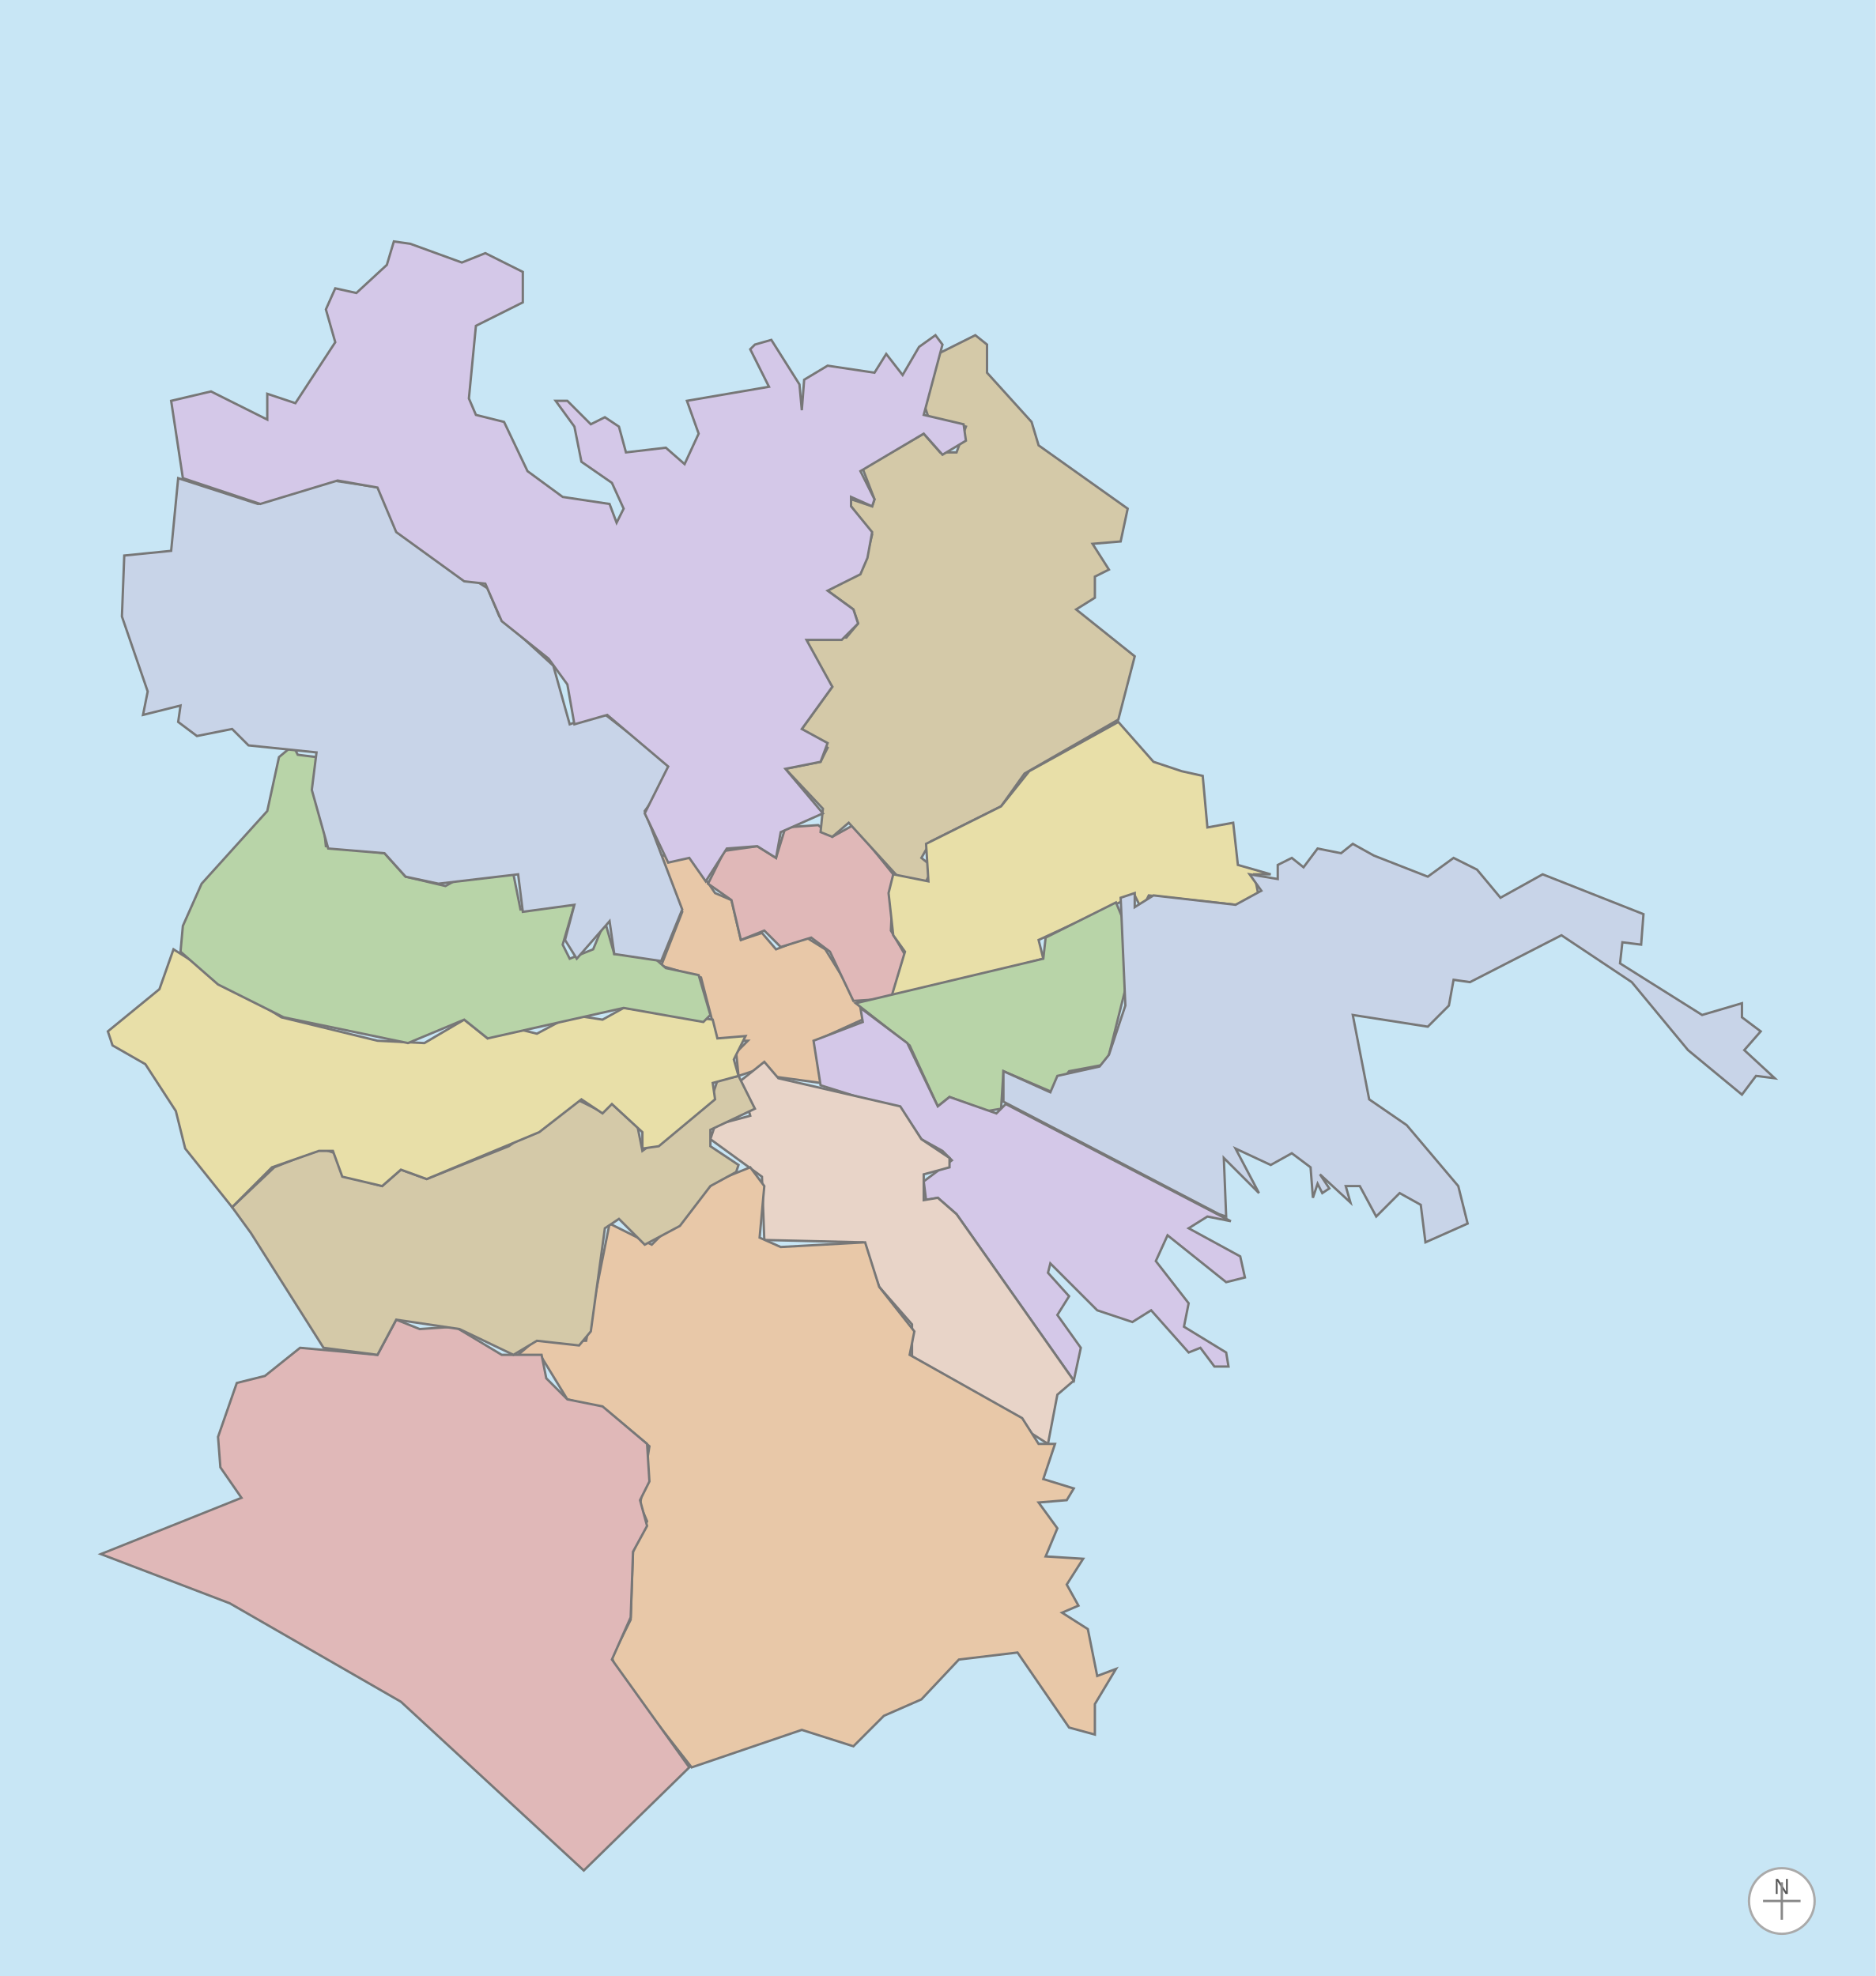
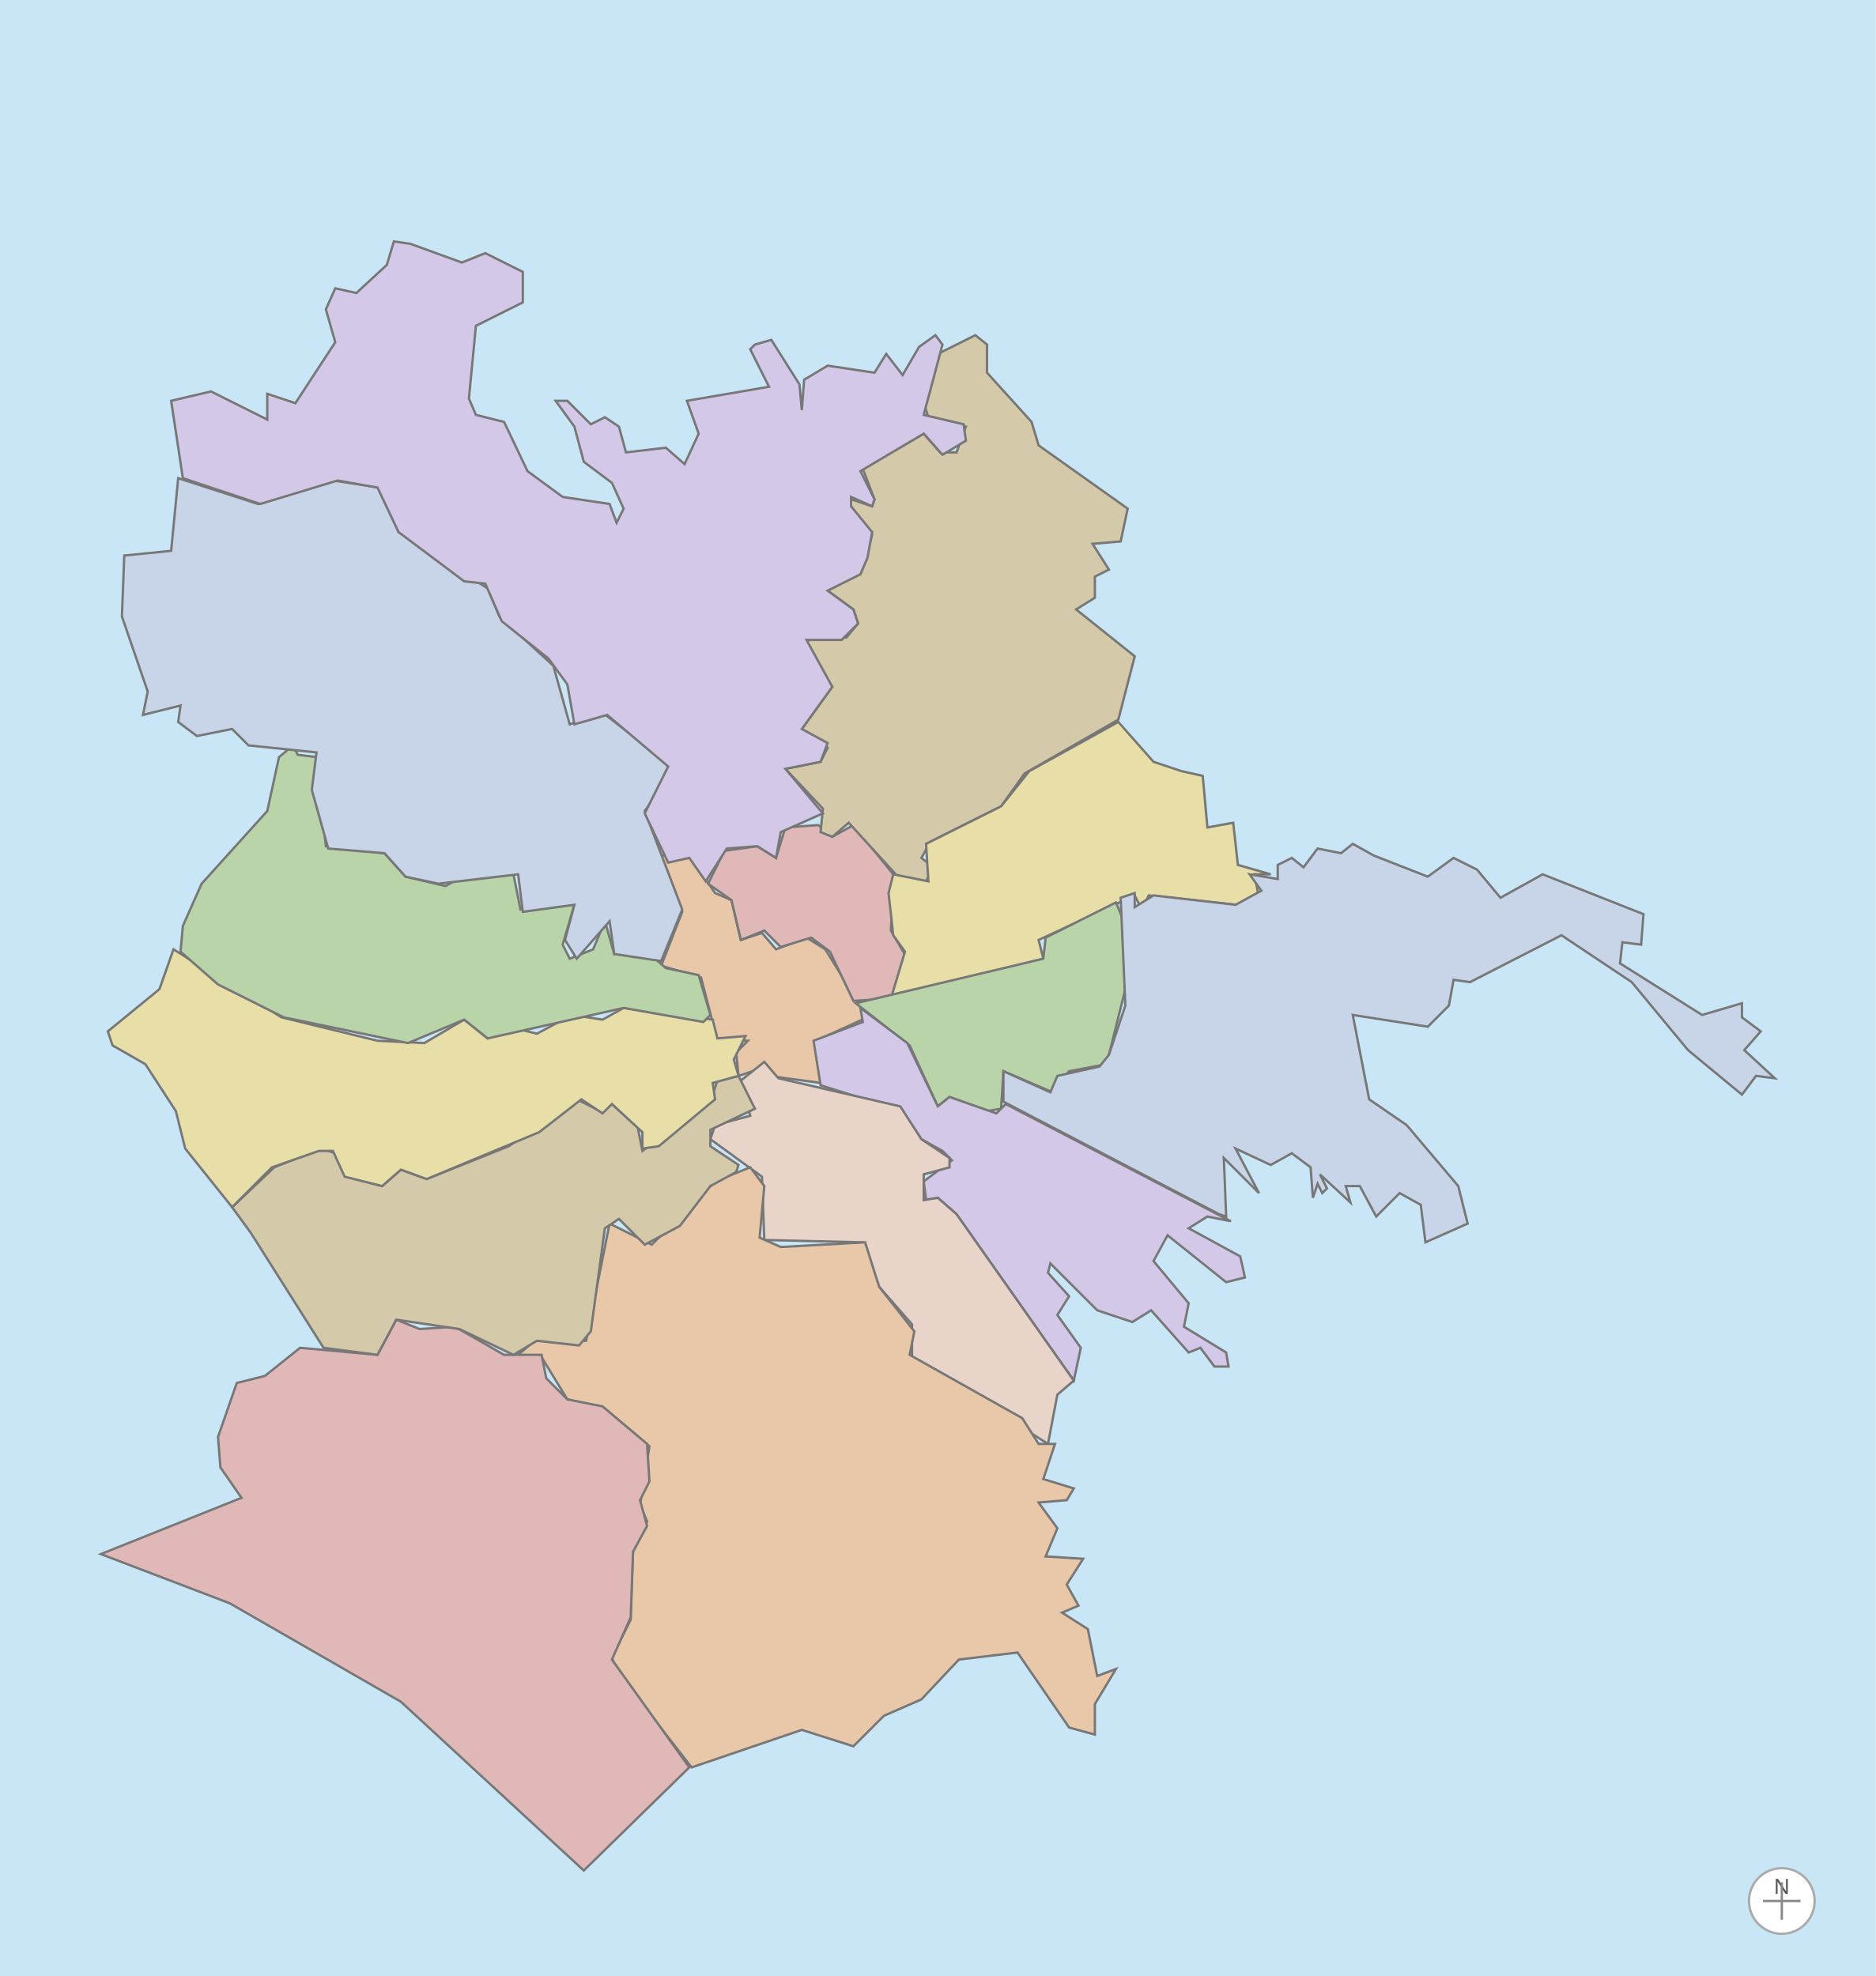
<svg xmlns="http://www.w3.org/2000/svg" viewBox="0 0 800 843">
  <rect width="800" height="843" fill="#c8e6f5" />
  <path id="i" d="M 284,365 L 294,365 L 305,381 L 312,384 L 316,401 L 325,398 L 331,405 L 344,400 L 352,405 L 370,434 L 348,444 L 350,462 L 328,459 L 327,455 L 315,459 L 314,449 L 319,444 L 306,444 L 299,417 L 282,412 L 291,389 L 279,365 L 284,365 Z" fill="#e8c8a8" stroke="#777" stroke-width="1" />
  <path id="ii" d="M 349,352 L 355,357 L 364,352 L 381,373 L 380,397 L 387,409 L 380,426 L 364,427 L 354,406 L 346,400 L 333,404 L 326,397 L 316,401 L 312,384 L 302,377 L 309,363 L 323,361 L 331,366 L 335,353 L 349,352 Z" fill="#e0b8b8" stroke="#777" stroke-width="1" />
  <path id="iii" d="M 421,147 L 421,159 L 440,180 L 443,190 L 481,217 L 478,231 L 466,232 L 473,243 L 467,246 L 467,255 L 459,260 L 484,280 L 477,307 L 437,330 L 427,344 L 397,359 L 393,366 L 398,370 L 395,376 L 383,374 L 362,351 L 355,357 L 350,355 L 351,345 L 335,328 L 350,325 L 353,319 L 342,311 L 355,293 L 343,275 L 347,271 L 361,272 L 366,266 L 364,260 L 353,252 L 367,244 L 370,236 L 372,228 L 363,216 L 363,213 L 372,216 L 373,213 L 368,200 L 394,185 L 401,193 L 408,193 L 412,182 L 396,178 L 394,172 L 400,151 L 416,143 L 421,147 Z" fill="#d4c9a8" stroke="#777" stroke-width="1" />
  <path id="iv" d="M 504,329 L 513,331 L 515,353 L 526,351 L 528,369 L 542,373 L 535,373 L 537,383 L 527,386 L 490,382 L 487,388 L 484,382 L 443,401 L 445,409 L 380,426 L 386,406 L 381,399 L 379,381 L 381,373 L 396,376 L 395,360 L 427,344 L 439,329 L 477,308 L 492,325 L 504,329 Z" fill="#e8dfa8" stroke="#777" stroke-width="1" />
  <path id="v" d="M 481,418 L 472,454 L 456,457 L 449,466 L 428,457 L 427,473 L 421,474 L 405,468 L 400,472 L 388,446 L 365,428 L 445,409 L 446,400 L 476,385 L 481,397 L 481,418 Z" fill="#b8d4a8" stroke="#777" stroke-width="1" />
-   <path id="vi" d="M 586,365 L 609,374 L 620,366 L 630,371 L 640,383 L 658,373 L 701,390 L 700,403 L 692,402 L 691,411 L 726,433 L 743,428 L 743,434 L 751,440 L 744,448 L 757,460 L 749,459 L 743,467 L 720,448 L 696,419 L 666,399 L 627,419 L 620,418 L 618,429 L 609,438 L 577,433 L 584,469 L 600,480 L 622,506 L 626,522 L 608,530 L 606,514 L 597,509 L 587,519 L 580,506 L 574,506 L 576,513 L 563,501 L 567,507 L 564,509 L 562,505 L 560,511 L 559,498 L 551,492 L 542,497 L 527,490 L 537,509 L 522,494 L 523,519 L 520,518 L 428,470 L 428,457 L 448,466 L 451,459 L 469,455 L 473,450 L 480,429 L 478,383 L 484,381 L 484,387 L 492,382 L 527,386 L 538,380 L 533,373 L 545,375 L 545,369 L 551,366 L 556,370 L 562,362 L 572,364 L 577,360 L 586,365 Z" fill="#c8d4e8" stroke="#777" stroke-width="1" />
-   <path id="vii" d="M 367,430 L 387,445 L 400,472 L 405,468 L 425,475 L 429,471 L 525,521 L 515,519 L 507,524 L 529,536 L 531,545 L 523,547 L 498,527 L 493,538 L 507,556 L 505,566 L 523,577 L 524,583 L 518,583 L 512,575 L 507,577 L 491,559 L 483,564 L 468,559 L 448,539 L 447,543 L 456,553 L 451,561 L 461,575 L 458,589 L 408,518 L 400,511 L 395,512 L 394,504 L 406,495 L 402,491 L 393,486 L 385,474 L 350,463 L 347,444 L 368,436 L 367,430 Z" fill="#d4c8e8" stroke="#777" stroke-width="1" />
+   <path id="vi" d="M 586,365 L 609,374 L 620,366 L 630,371 L 640,383 L 658,373 L 701,390 L 700,403 L 692,402 L 691,411 L 726,433 L 743,428 L 743,434 L 751,440 L 744,448 L 757,460 L 749,459 L 743,467 L 720,448 L 696,419 L 666,399 L 627,419 L 620,418 L 618,429 L 609,438 L 577,433 L 584,469 L 600,480 L 622,506 L 626,522 L 608,530 L 606,514 L 597,509 L 587,519 L 580,506 L 574,506 L 576,513 L 563,501 L 566,507 L 564,509 L 562,505 L 560,511 L 559,498 L 551,492 L 542,497 L 527,490 L 537,509 L 522,494 L 523,519 L 520,518 L 428,470 L 428,457 L 448,466 L 451,459 L 469,455 L 473,450 L 480,429 L 478,383 L 484,381 L 484,387 L 492,382 L 527,386 L 538,380 L 533,373 L 545,375 L 545,369 L 551,366 L 556,370 L 562,362 L 572,364 L 577,360 L 586,365 Z" fill="#c8d4e8" stroke="#777" stroke-width="1" />
+   <path id="vii" d="M 367,430 L 387,445 L 400,472 L 405,468 L 425,475 L 429,471 L 525,521 L 515,519 L 507,524 L 529,536 L 531,545 L 523,547 L 498,527 L 492,538 L 507,556 L 505,566 L 523,577 L 524,583 L 518,583 L 512,575 L 507,577 L 491,559 L 483,564 L 468,559 L 448,539 L 447,543 L 456,553 L 451,561 L 461,575 L 458,589 L 408,518 L 400,511 L 395,512 L 394,504 L 406,495 L 402,491 L 393,486 L 385,474 L 350,463 L 347,444 L 368,436 L 367,430 Z" fill="#d4c8e8" stroke="#777" stroke-width="1" />
  <path id="viii" d="M 326,453 L 332,460 L 384,472 L 393,486 L 405,494 L 405,498 L 394,501 L 394,512 L 400,511 L 408,518 L 458,589 L 451,595 L 447,616 L 389,579 L 389,565 L 375,549 L 368,530 L 326,529 L 325,502 L 303,486 L 305,480 L 320,476 L 316,461 L 326,453 Z" fill="#e8d4c8" stroke="#777" stroke-width="1" />
  <path id="ix" d="M 320,498 L 326,506 L 324,528 L 333,532 L 369,530 L 375,549 L 390,568 L 388,578 L 436,605 L 443,616 L 450,616 L 445,631 L 458,635 L 455,640 L 443,641 L 451,652 L 446,664 L 462,665 L 455,676 L 460,685 L 453,688 L 464,695 L 468,715 L 476,712 L 467,727 L 467,740 L 456,737 L 434,705 L 409,708 L 393,725 L 377,732 L 364,745 L 342,738 L 295,754 L 263,713 L 261,707 L 269,691 L 270,662 L 276,649 L 273,642 L 277,617 L 258,601 L 242,597 L 231,579 L 221,578 L 228,572 L 250,572 L 260,522 L 278,531 L 305,504 L 320,498 Z" fill="#e8c8a8" stroke="#777" stroke-width="1" />
-   <path id="x" d="M 179,567 L 194,566 L 214,578 L 231,578 L 233,588 L 242,597 L 257,600 L 276,616 L 277,632 L 273,640 L 276,651 L 270,662 L 269,690 L 261,708 L 294,754 L 249,798 L 171,726 L 98,684 L 43,663 L 103,639 L 94,626 L 93,613 L 101,590 L 113,587 L 128,575 L 161,578 L 169,563 L 179,567 Z" fill="#e0b8b8" stroke="#777" stroke-width="1" />
+   <path id="x" d="M 179,567 L 194,566 L 215,578 L 231,578 L 233,588 L 242,597 L 257,600 L 276,616 L 277,632 L 273,640 L 276,651 L 270,662 L 269,690 L 261,708 L 294,754 L 249,798 L 171,726 L 98,684 L 43,663 L 103,639 L 94,626 L 93,613 L 101,590 L 113,587 L 128,575 L 161,578 L 169,563 L 179,567 Z" fill="#e0b8b8" stroke="#777" stroke-width="1" />
  <path id="xi" d="M 107,526 L 99,515 L 117,498 L 137,490 L 143,492 L 148,502 L 163,506 L 171,499 L 182,503 L 217,489 L 246,469 L 256,474 L 260,470 L 272,481 L 274,491 L 303,470 L 306,461 L 315,459 L 322,473 L 303,482 L 303,489 L 315,497 L 314,500 L 303,506 L 290,523 L 275,531 L 264,520 L 258,524 L 252,568 L 247,574 L 229,572 L 219,578 L 196,567 L 169,563 L 161,578 L 138,575 L 107,526 Z" fill="#d4c9a8" stroke="#777" stroke-width="1" />
-   <path id="xii" d="M 62,454 L 48,446 L 46,440 L 68,422 L 74,405 L 120,434 L 161,444 L 181,445 L 198,435 L 208,443 L 217,438 L 229,441 L 244,433 L 257,435 L 266,430 L 304,435 L 306,443 L 318,442 L 313,452 L 315,459 L 304,462 L 305,469 L 281,489 L 274,490 L 274,483 L 261,471 L 257,475 L 248,469 L 230,483 L 182,503 L 171,499 L 163,506 L 146,502 L 142,491 L 136,491 L 116,498 L 99,515 L 79,490 L 75,474 L 62,454 Z" fill="#e8dfa8" stroke="#777" stroke-width="1" />
+   <path id="xii" d="M 62,454 L 48,446 L 46,440 L 68,422 L 74,405 L 120,434 L 161,444 L 181,445 L 198,435 L 208,443 L 217,438 L 229,441 L 244,433 L 257,435 L 266,430 L 304,435 L 306,443 L 318,442 L 313,452 L 315,459 L 304,462 L 305,469 L 281,489 L 274,490 L 274,483 L 261,471 L 257,475 L 248,469 L 230,483 L 182,503 L 171,499 L 163,506 L 147,502 L 142,491 L 136,491 L 116,498 L 99,515 L 79,490 L 75,474 L 62,454 Z" fill="#e8dfa8" stroke="#777" stroke-width="1" />
  <path id="xiii" d="M 127,322 L 135,323 L 139,361 L 164,364 L 173,374 L 190,378 L 199,373 L 219,373 L 222,388 L 245,386 L 240,403 L 243,409 L 253,405 L 258,393 L 262,407 L 276,406 L 284,413 L 298,416 L 303,433 L 300,436 L 266,430 L 208,443 L 198,435 L 174,445 L 121,434 L 93,420 L 77,406 L 78,395 L 86,377 L 114,346 L 119,323 L 125,318 L 127,322 Z" fill="#b8d4a8" stroke="#777" stroke-width="1" />
  <path id="xiv" d="M 110,215 L 142,205 L 162,208 L 170,227 L 208,251 L 213,263 L 236,284 L 243,309 L 257,304 L 288,328 L 275,346 L 291,388 L 282,410 L 262,407 L 260,393 L 246,409 L 241,401 L 245,386 L 223,389 L 221,373 L 187,377 L 173,374 L 164,364 L 140,362 L 133,337 L 135,321 L 106,318 L 99,311 L 84,314 L 76,308 L 77,301 L 61,305 L 63,295 L 52,263 L 53,237 L 73,235 L 76,204 L 110,215 Z" fill="#c8d4e8" stroke="#777" stroke-width="1" />
-   <path id="xv" d="M 175,104 L 197,112 L 207,108 L 223,116 L 223,129 L 203,139 L 200,170 L 203,177 L 215,180 L 225,201 L 240,212 L 260,215 L 263,223 L 266,217 L 261,206 L 248,197 L 245,182 L 237,171 L 242,171 L 252,181 L 258,178 L 264,182 L 267,193 L 284,191 L 292,198 L 298,185 L 293,171 L 328,165 L 320,149 L 322,147 L 329,145 L 341,164 L 342,175 L 343,162 L 353,156 L 373,159 L 378,151 L 385,160 L 392,148 L 399,143 L 402,147 L 394,177 L 411,181 L 412,188 L 402,194 L 394,185 L 367,201 L 373,213 L 372,216 L 363,212 L 363,216 L 372,227 L 370,238 L 367,245 L 353,252 L 364,260 L 366,266 L 359,273 L 344,273 L 355,293 L 342,311 L 353,317 L 350,325 L 335,328 L 351,347 L 333,355 L 331,366 L 323,361 L 310,362 L 301,376 L 294,366 L 285,368 L 275,347 L 285,327 L 259,305 L 245,309 L 242,292 L 234,281 L 214,265 L 207,249 L 198,248 L 169,227 L 161,208 L 144,205 L 111,215 L 78,204 L 73,171 L 90,167 L 114,179 L 114,168 L 126,172 L 143,146 L 139,132 L 143,123 L 152,125 L 165,113 L 168,103 L 175,104 Z" fill="#d4c8e8" stroke="#777" stroke-width="1" />
+   <path id="xv" d="M 175,104 L 197,112 L 207,108 L 223,116 L 223,129 L 203,139 L 200,170 L 203,177 L 215,180 L 225,201 L 240,212 L 260,215 L 263,223 L 266,217 L 261,206 L 249,197 L 245,182 L 237,171 L 242,171 L 252,181 L 258,178 L 264,182 L 267,193 L 284,191 L 292,198 L 298,185 L 293,171 L 328,165 L 320,149 L 322,147 L 329,145 L 341,164 L 342,175 L 343,162 L 353,156 L 373,159 L 378,151 L 385,160 L 392,148 L 399,143 L 402,147 L 394,177 L 411,181 L 412,188 L 402,194 L 394,185 L 367,201 L 373,213 L 372,216 L 363,212 L 363,216 L 372,227 L 370,238 L 367,245 L 353,252 L 364,260 L 366,266 L 359,273 L 344,273 L 355,293 L 342,311 L 353,317 L 350,325 L 335,328 L 351,347 L 333,355 L 331,366 L 323,361 L 310,362 L 301,376 L 294,366 L 285,368 L 275,347 L 285,327 L 259,305 L 245,309 L 242,292 L 234,281 L 214,265 L 207,249 L 198,248 L 170,227 L 161,208 L 144,205 L 111,215 L 78,204 L 73,171 L 90,167 L 114,179 L 114,168 L 126,172 L 143,146 L 139,132 L 143,123 L 152,125 L 165,113 L 168,103 L 175,104 Z" fill="#d4c8e8" stroke="#777" stroke-width="1" />
  <g transform="translate(760,811)">
    <circle r="14" fill="white" stroke="#aaa" stroke-width="1" />
    <text x="0" y="-3" font-family="sans-serif" font-size="9" fill="#555" text-anchor="middle">N</text>
    <line x1="0" y1="-8" x2="0" y2="8" stroke="#888" stroke-width="1" />
    <line x1="-8" y1="0" x2="8" y2="0" stroke="#888" stroke-width="1" />
  </g>
</svg>
